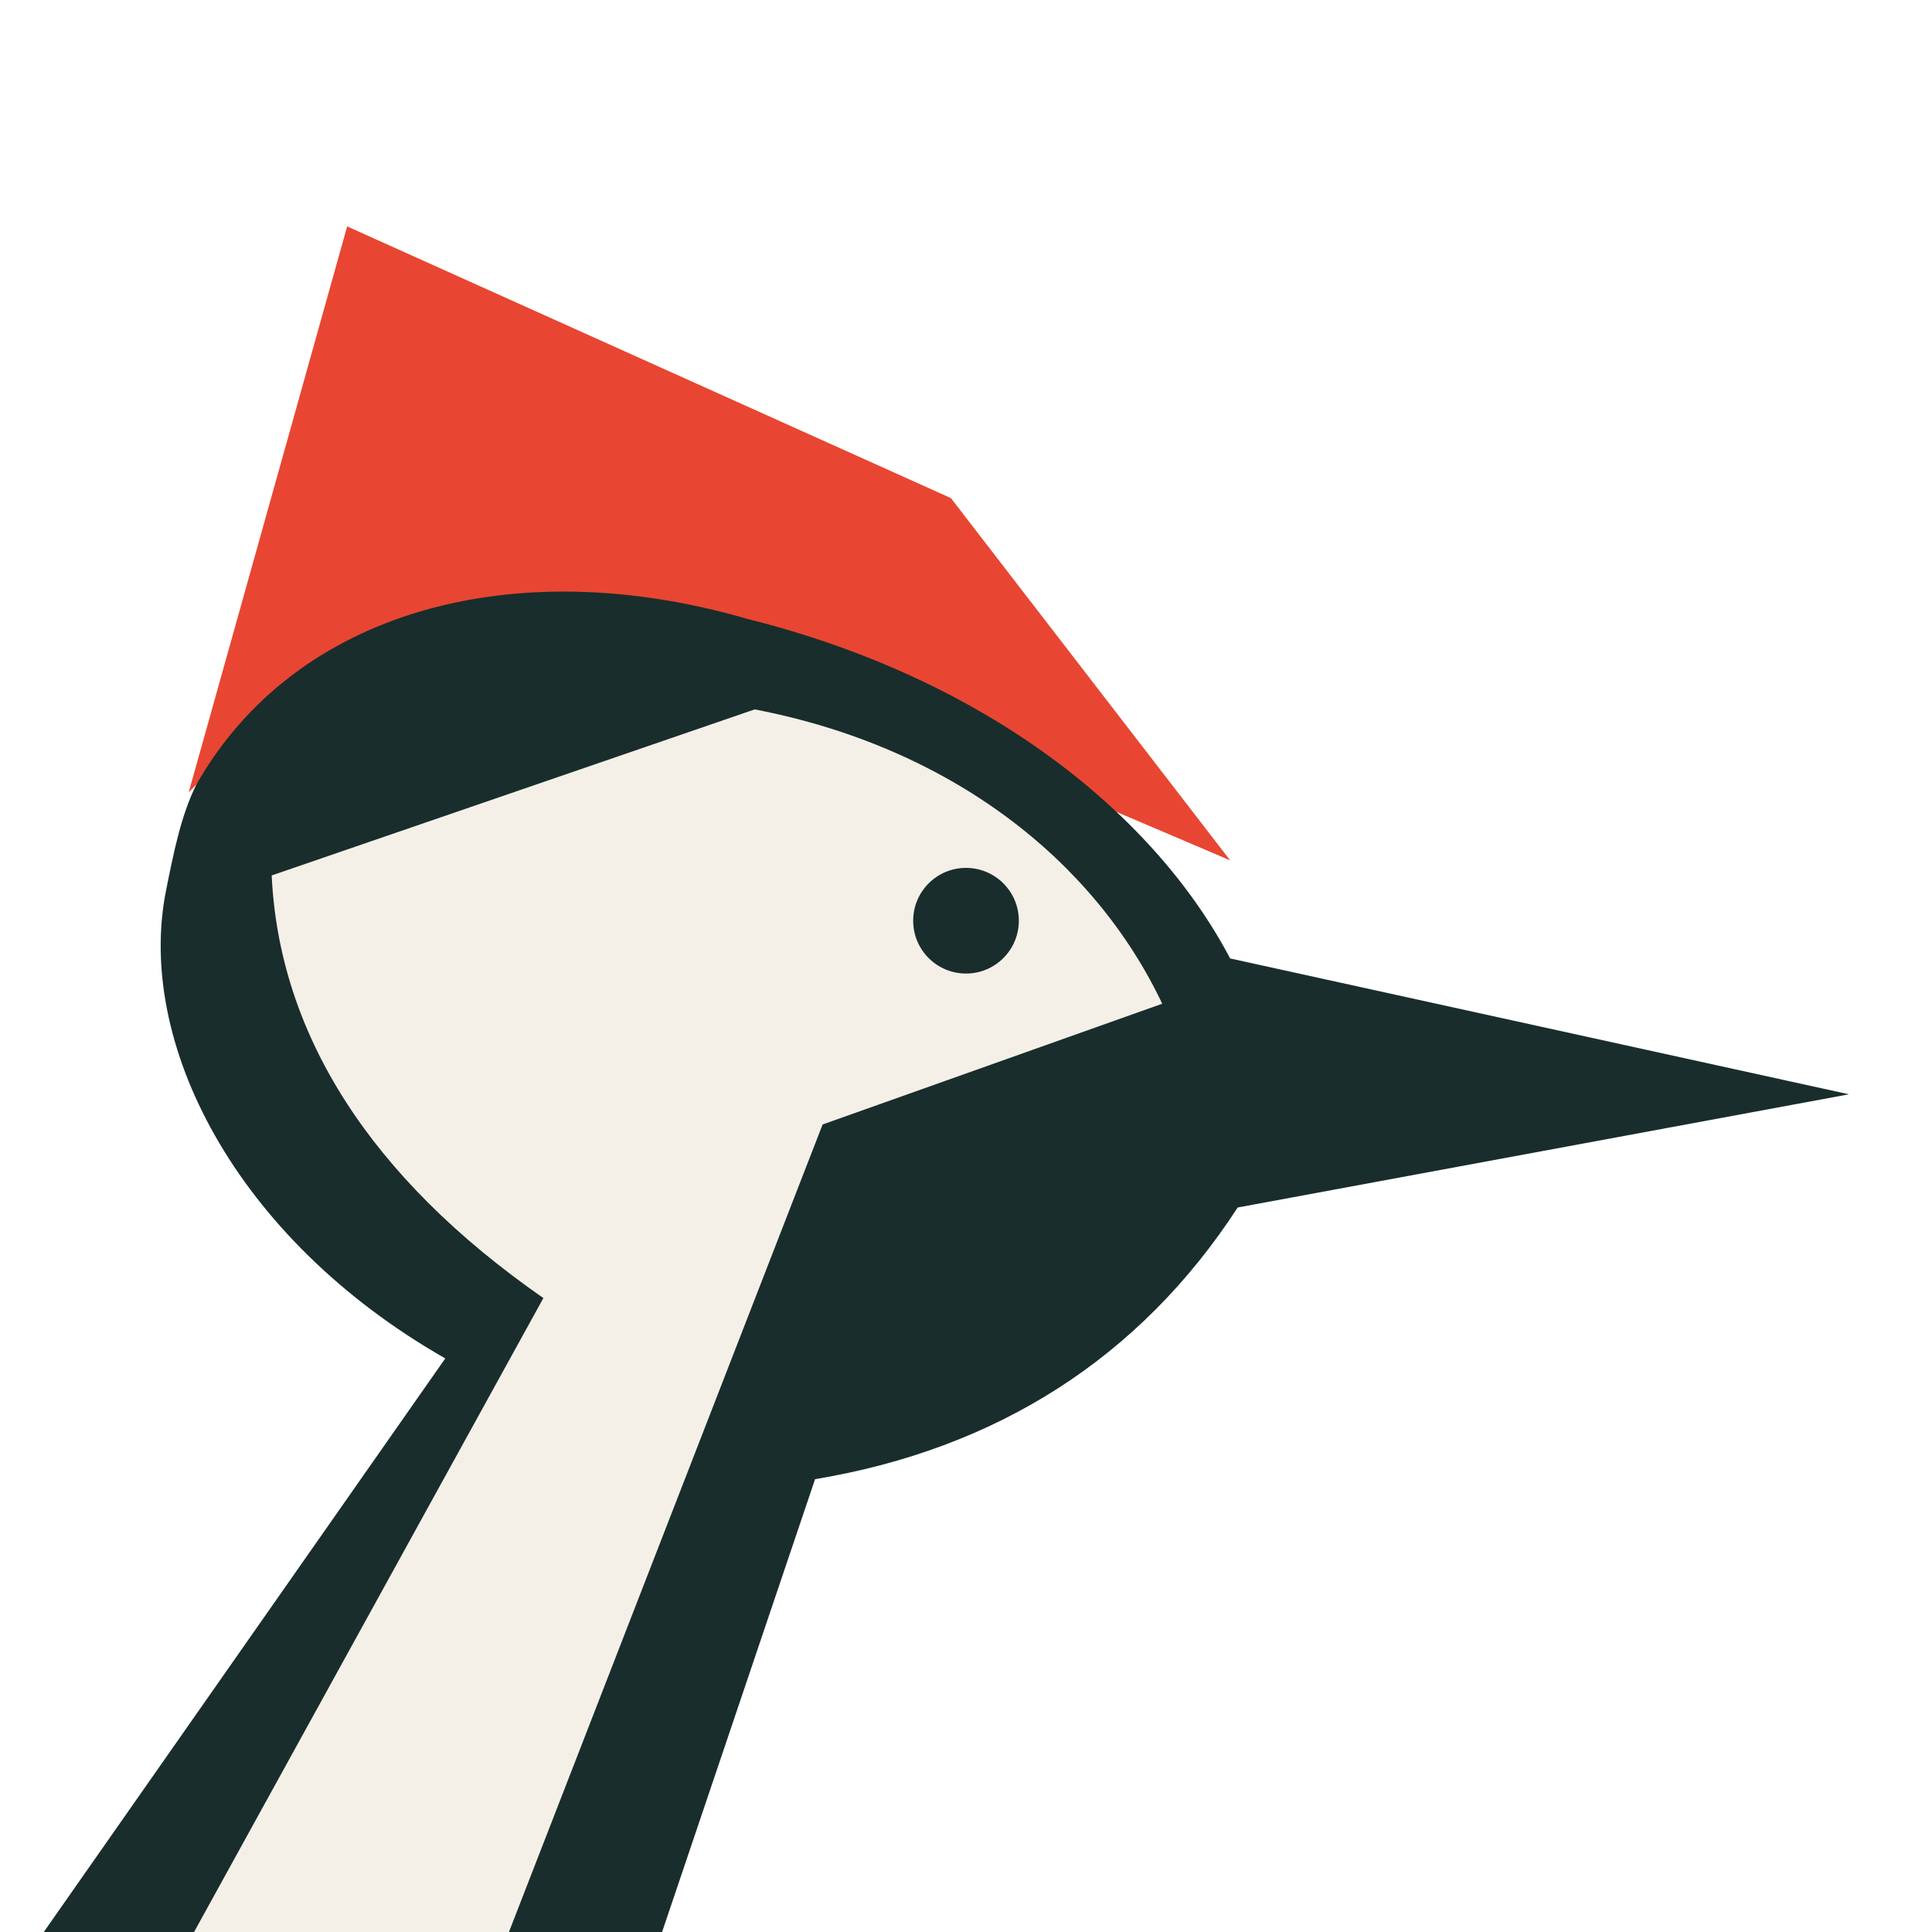
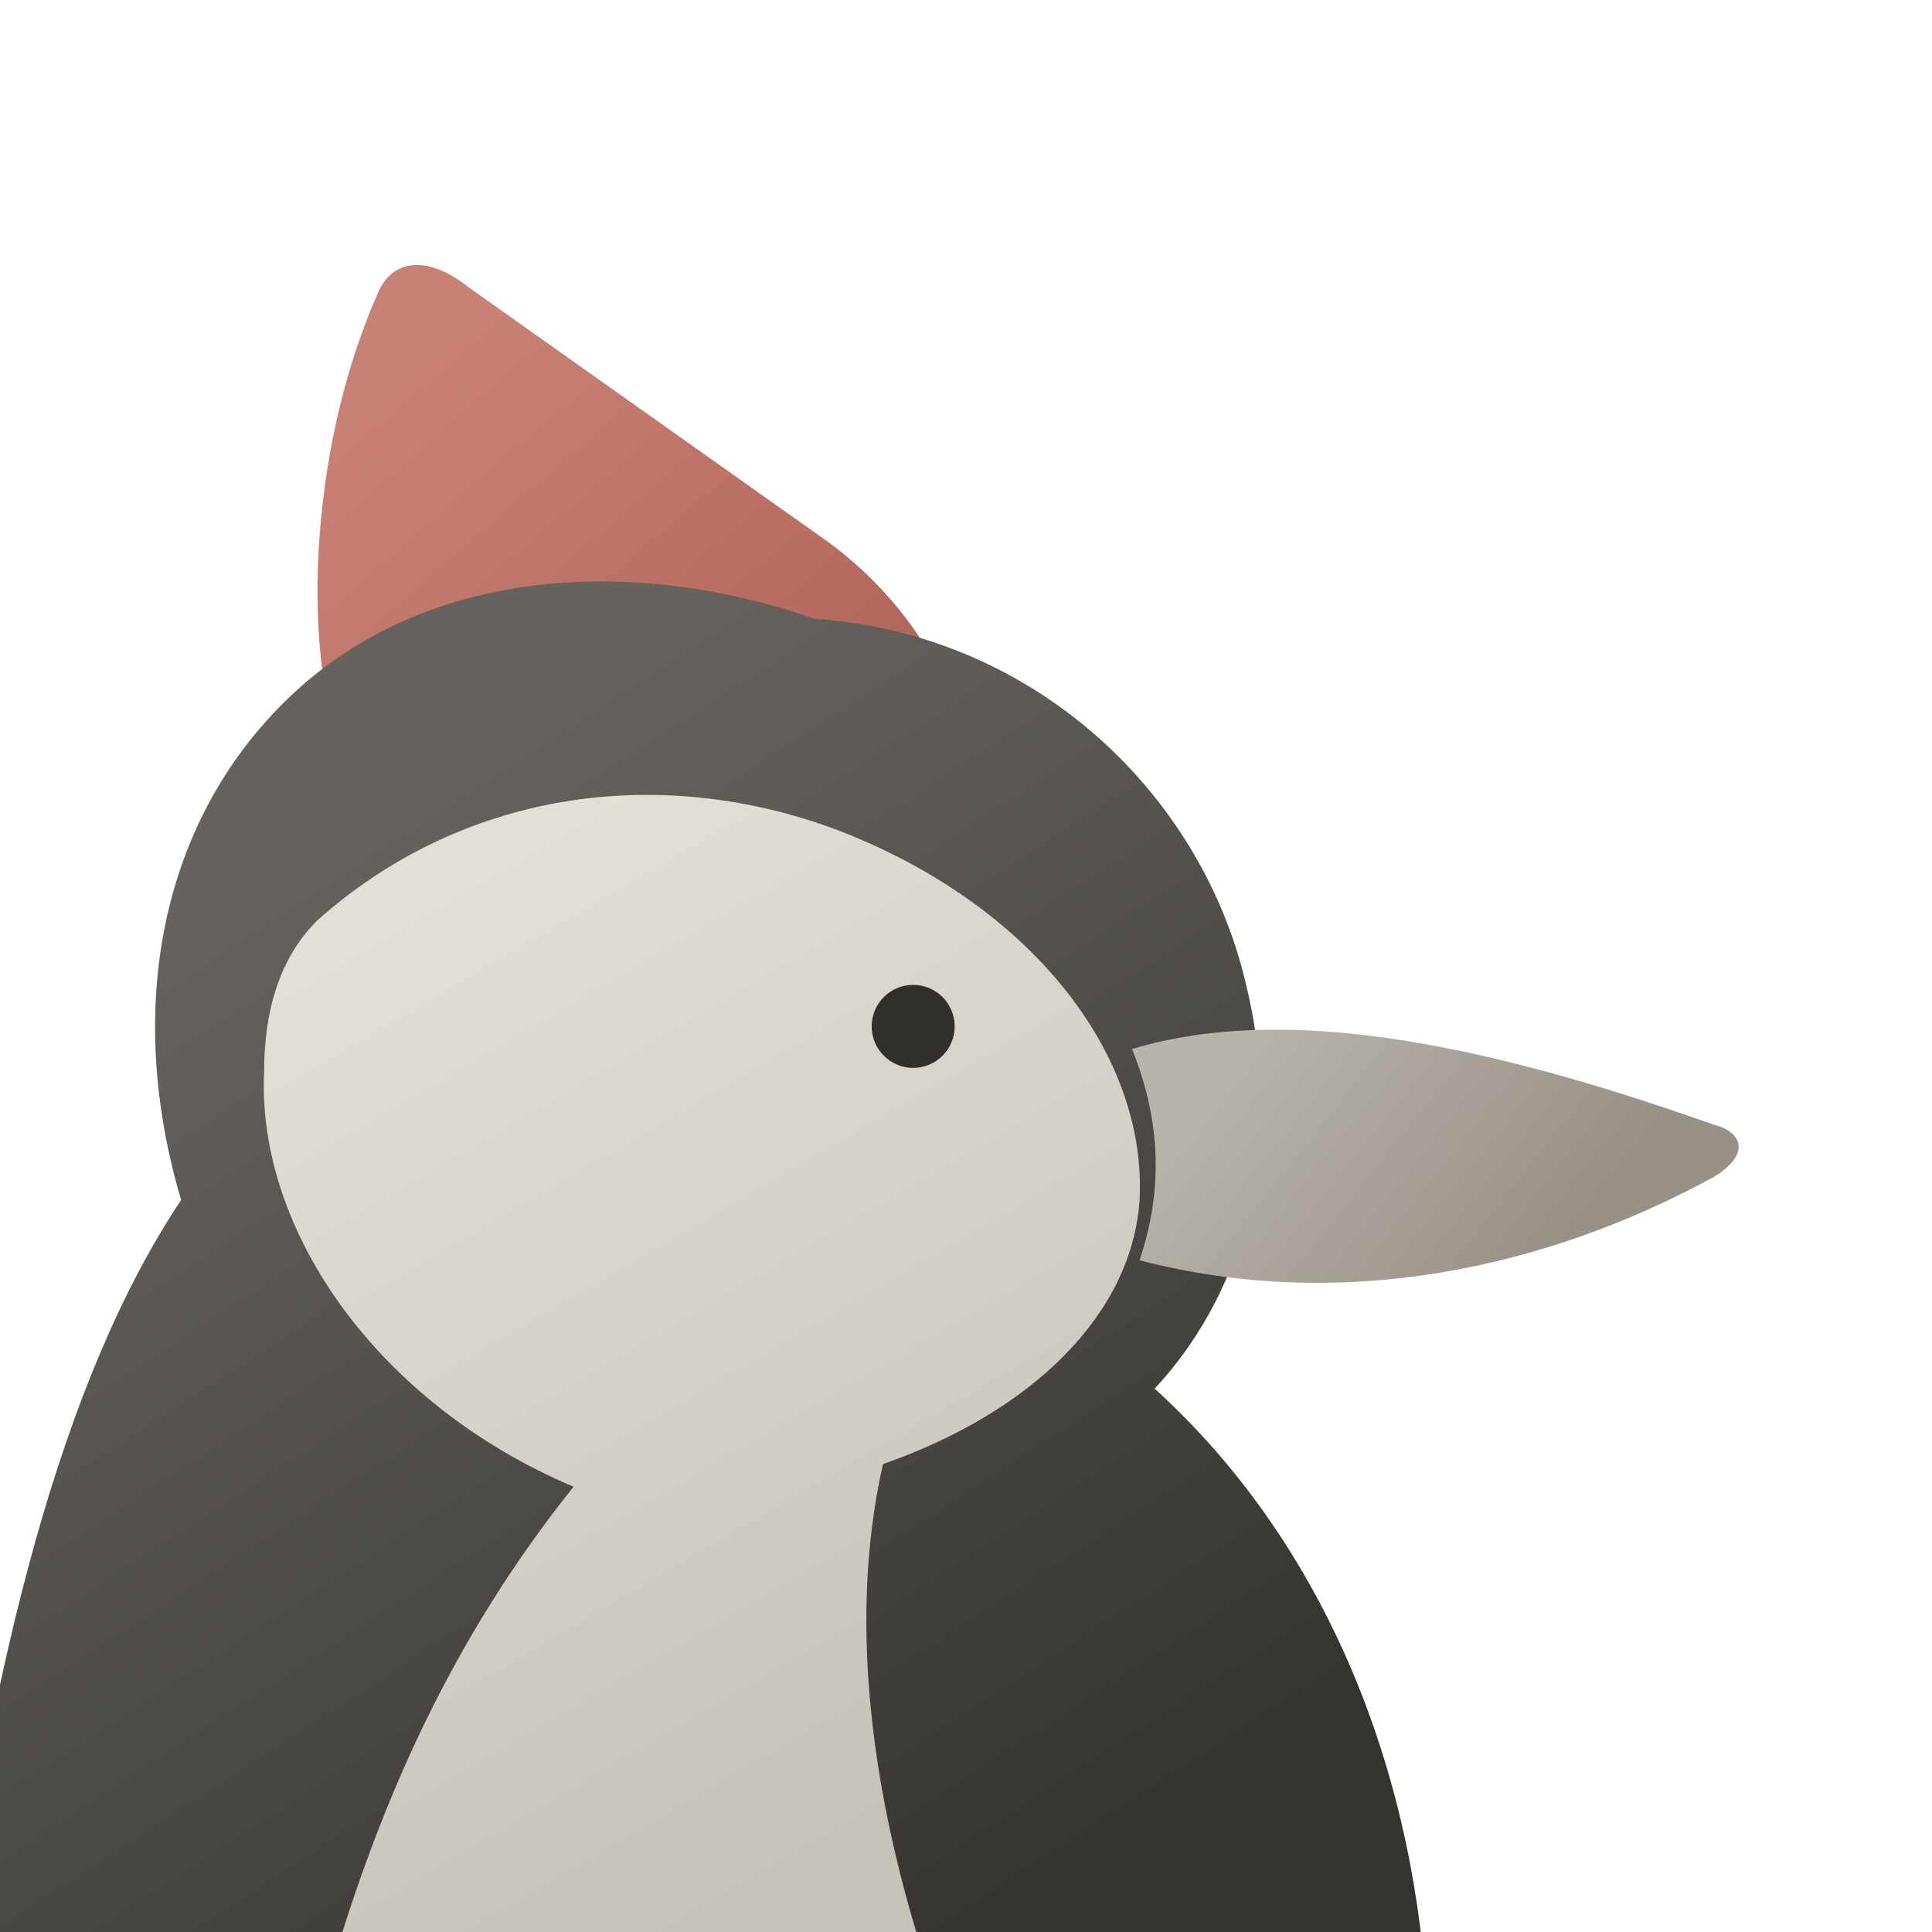
<svg xmlns="http://www.w3.org/2000/svg" width="256" height="256" viewBox="0 0 256 256" fill="none">
-   <path fill="#E84632" d="M25 105 46 30l80 36 37 48-61-26c-30-11-56-5-77 17Z" />
-   <path fill="#192D2C" d="M26 104c13-23 42-31 73-22 32 8 54 26 64 45l82 18-81 15c-13 20-32 32-56 36L83 270H-4l63-90c-28-16-41-42-37-62 1-5 2-10 4-14Z" />
-   <path fill="#F4F0E8" d="m36 116 64-22c26 5 45 20 54 39l-45 16-47 121H18l54-98c-23-16-35-35-36-56Z" />
-   <circle cx="128" cy="122" r="7" fill="#192D2C" />
+   <defs>
+     <linearGradient id="crest" x1="63" y1="43" x2="121" y2="110" gradientUnits="userSpaceOnUse">
+       <stop stop-color="#CA8175" />
+       <stop offset="1" stop-color="#AC5E55" />
+     </linearGradient>
+     <linearGradient id="body" x1="49" y1="107" x2="142" y2="250" gradientUnits="userSpaceOnUse">
+       <stop stop-color="#66635F" />
+       <stop offset="1" stop-color="#343330" />
+     </linearGradient>
+     <linearGradient id="cheek" x1="66" y1="113" x2="135" y2="231" gradientUnits="userSpaceOnUse">
+       <stop stop-color="#E3DFD7" />
+       <stop offset="1" stop-color="#C7C2B9" />
+     </linearGradient>
+     <linearGradient id="beak" x1="165" y1="137" x2="204" y2="168" gradientUnits="userSpaceOnUse">
+       <stop stop-color="#B9B4AB" />
+       <stop offset="1" stop-color="#979188" />
+     </linearGradient>
+   </defs>
+   <path id="crest-shape" fill="url(#crest)" d="M46 103C39 84 42 57 50 39C52 34 57 34 62 38L110 72C122 81 129 94 130 109L46 103Z" />
+   <path id="body-shape" fill="url(#body)" d="M24 159C16 132 22 106 41 90C59 75 85 74 108 82C137 84 159 105 165 130C170 150 166 170 153 184C175 204 187 233 189 264H-7C-1 220 8 183 24 159Z" />
+   <path id="cheek-shape" fill="url(#cheek)" d="M42 122C61 105 87 101 111 110C137 120 152 140 151 159C150 174 137 187 117 194C112 216 116 241 124 264H43C50 239 60 217 76 197C50 186 34 163 35 142C35 134 37 127 42 122Z" />
+   <path id="beak-shape" fill="url(#beak)" d="M150 139C170 133 196 138 227 149C231 150 232 153 227 156C205 168 178 174 151 167C154 158 154 149 150 139Z" />
+   <circle id="eye" cx="121" cy="136" r="5.5" fill="#302F2C" />
</svg>
